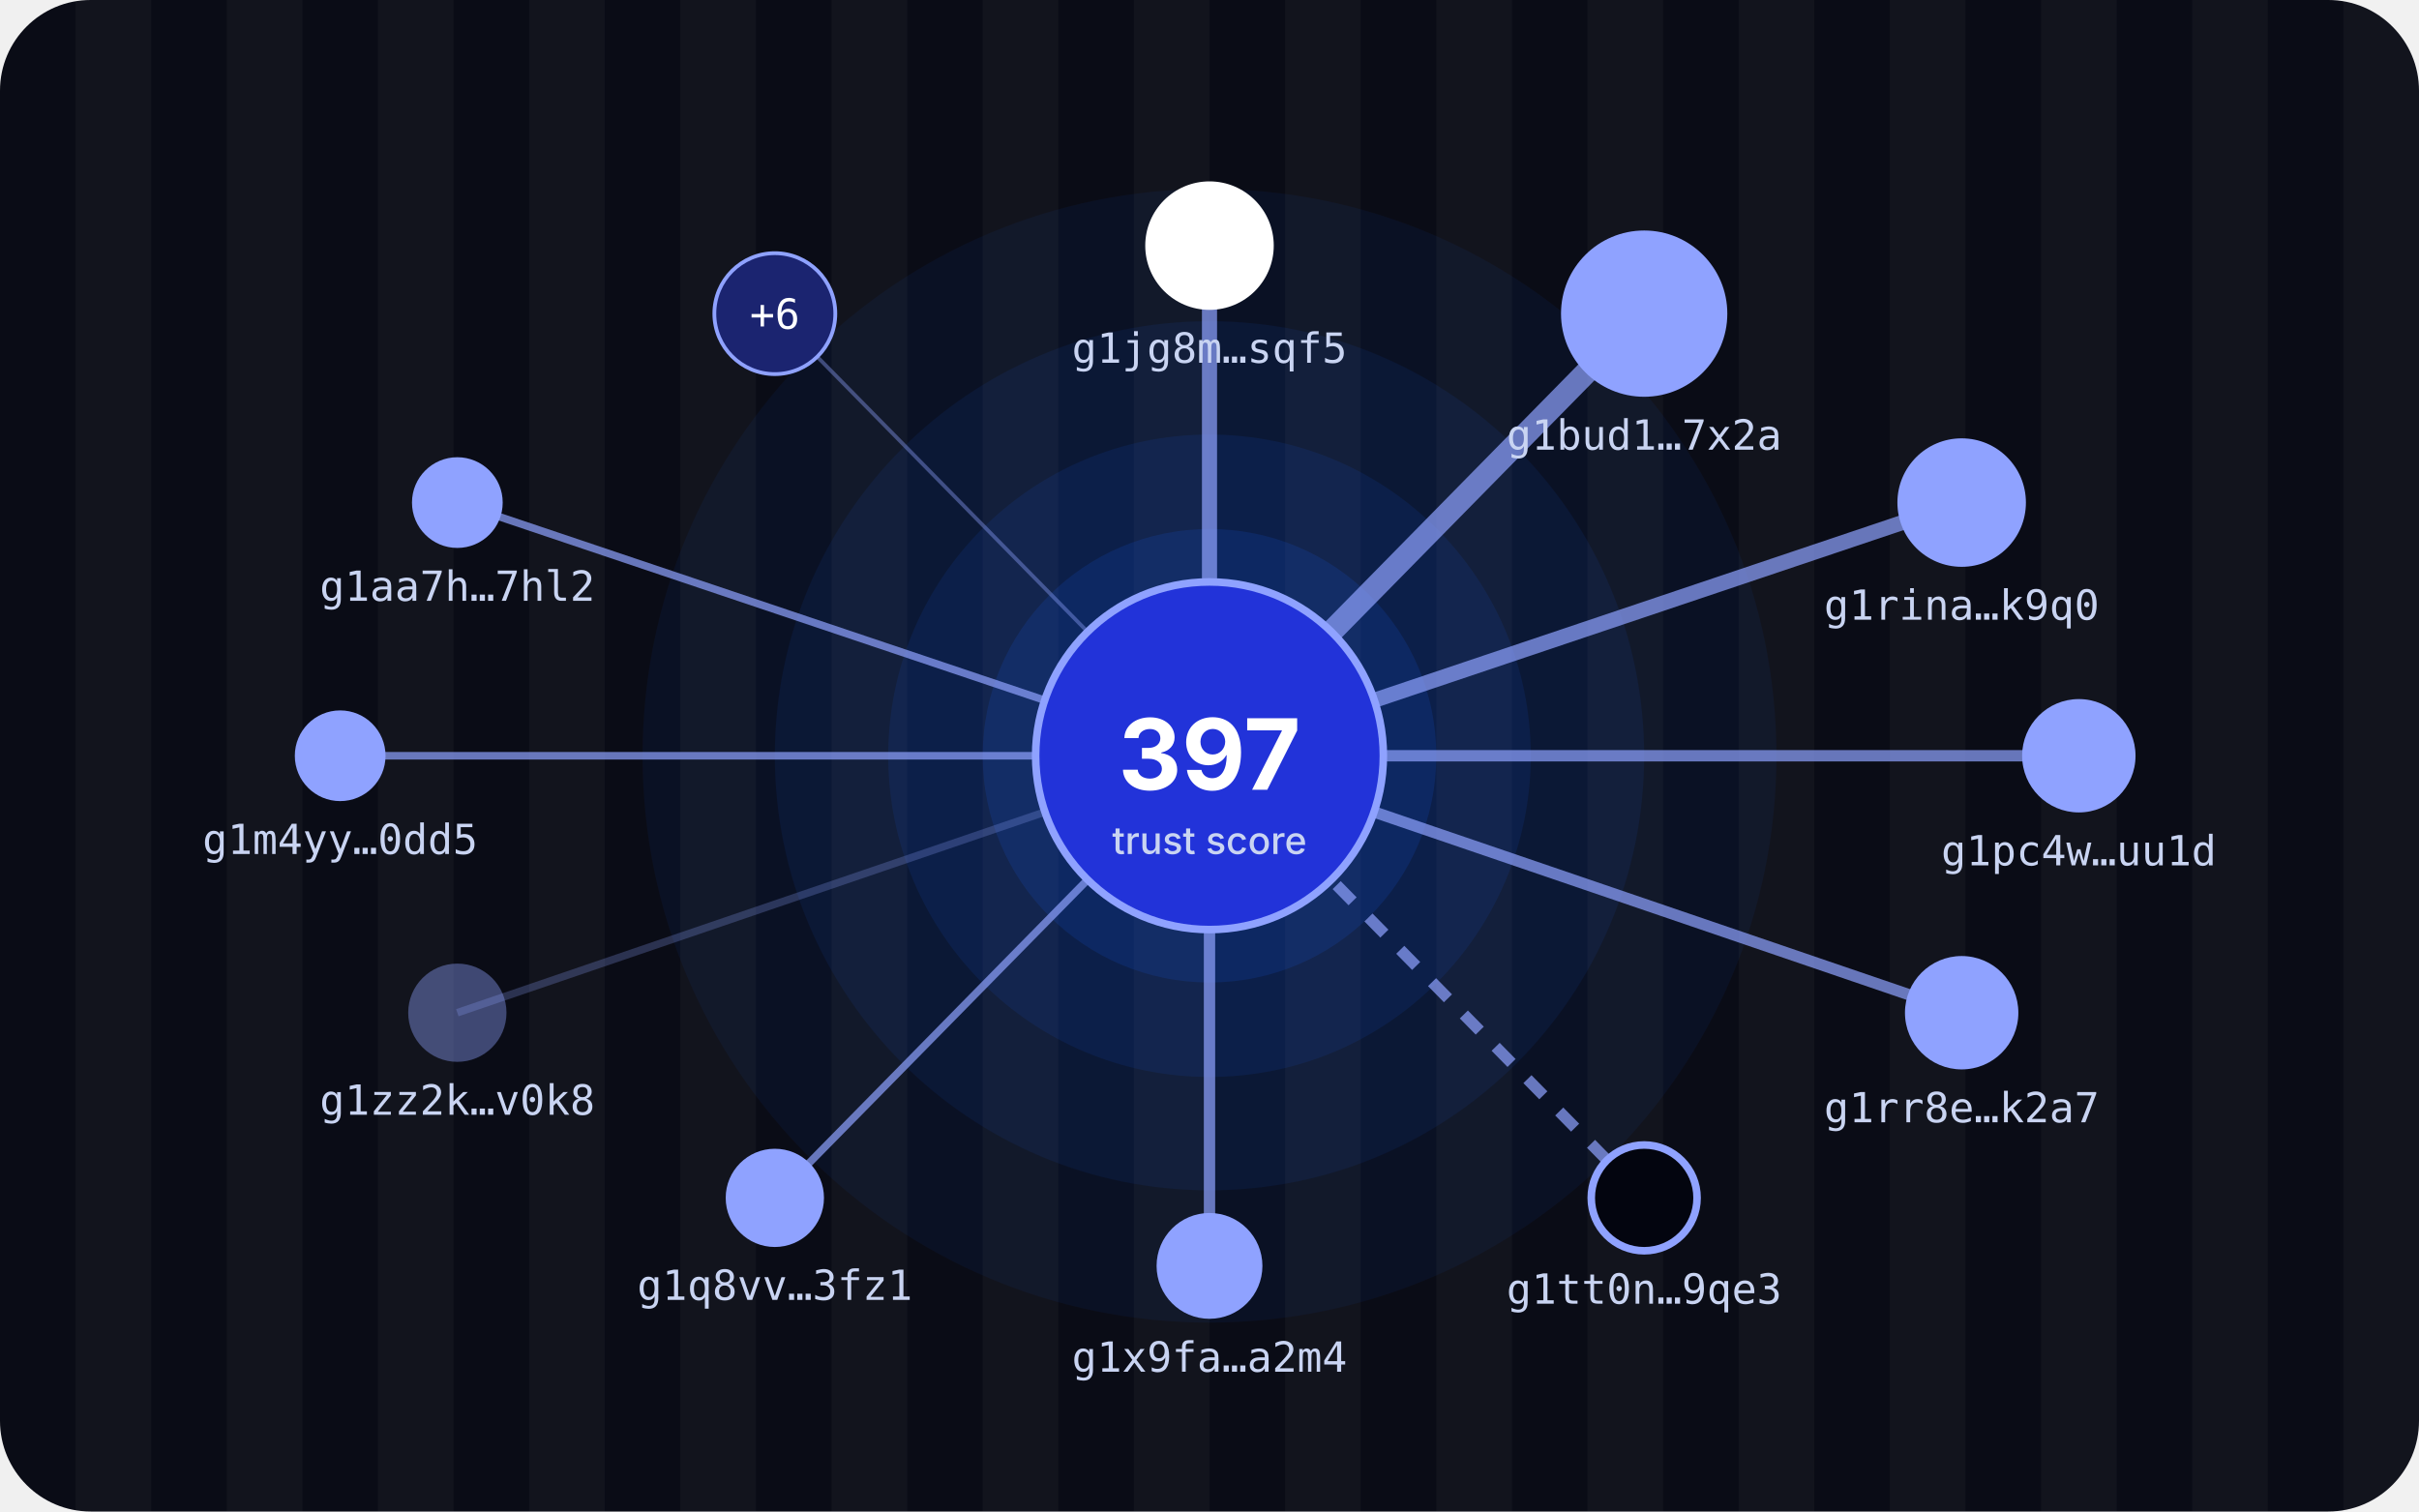
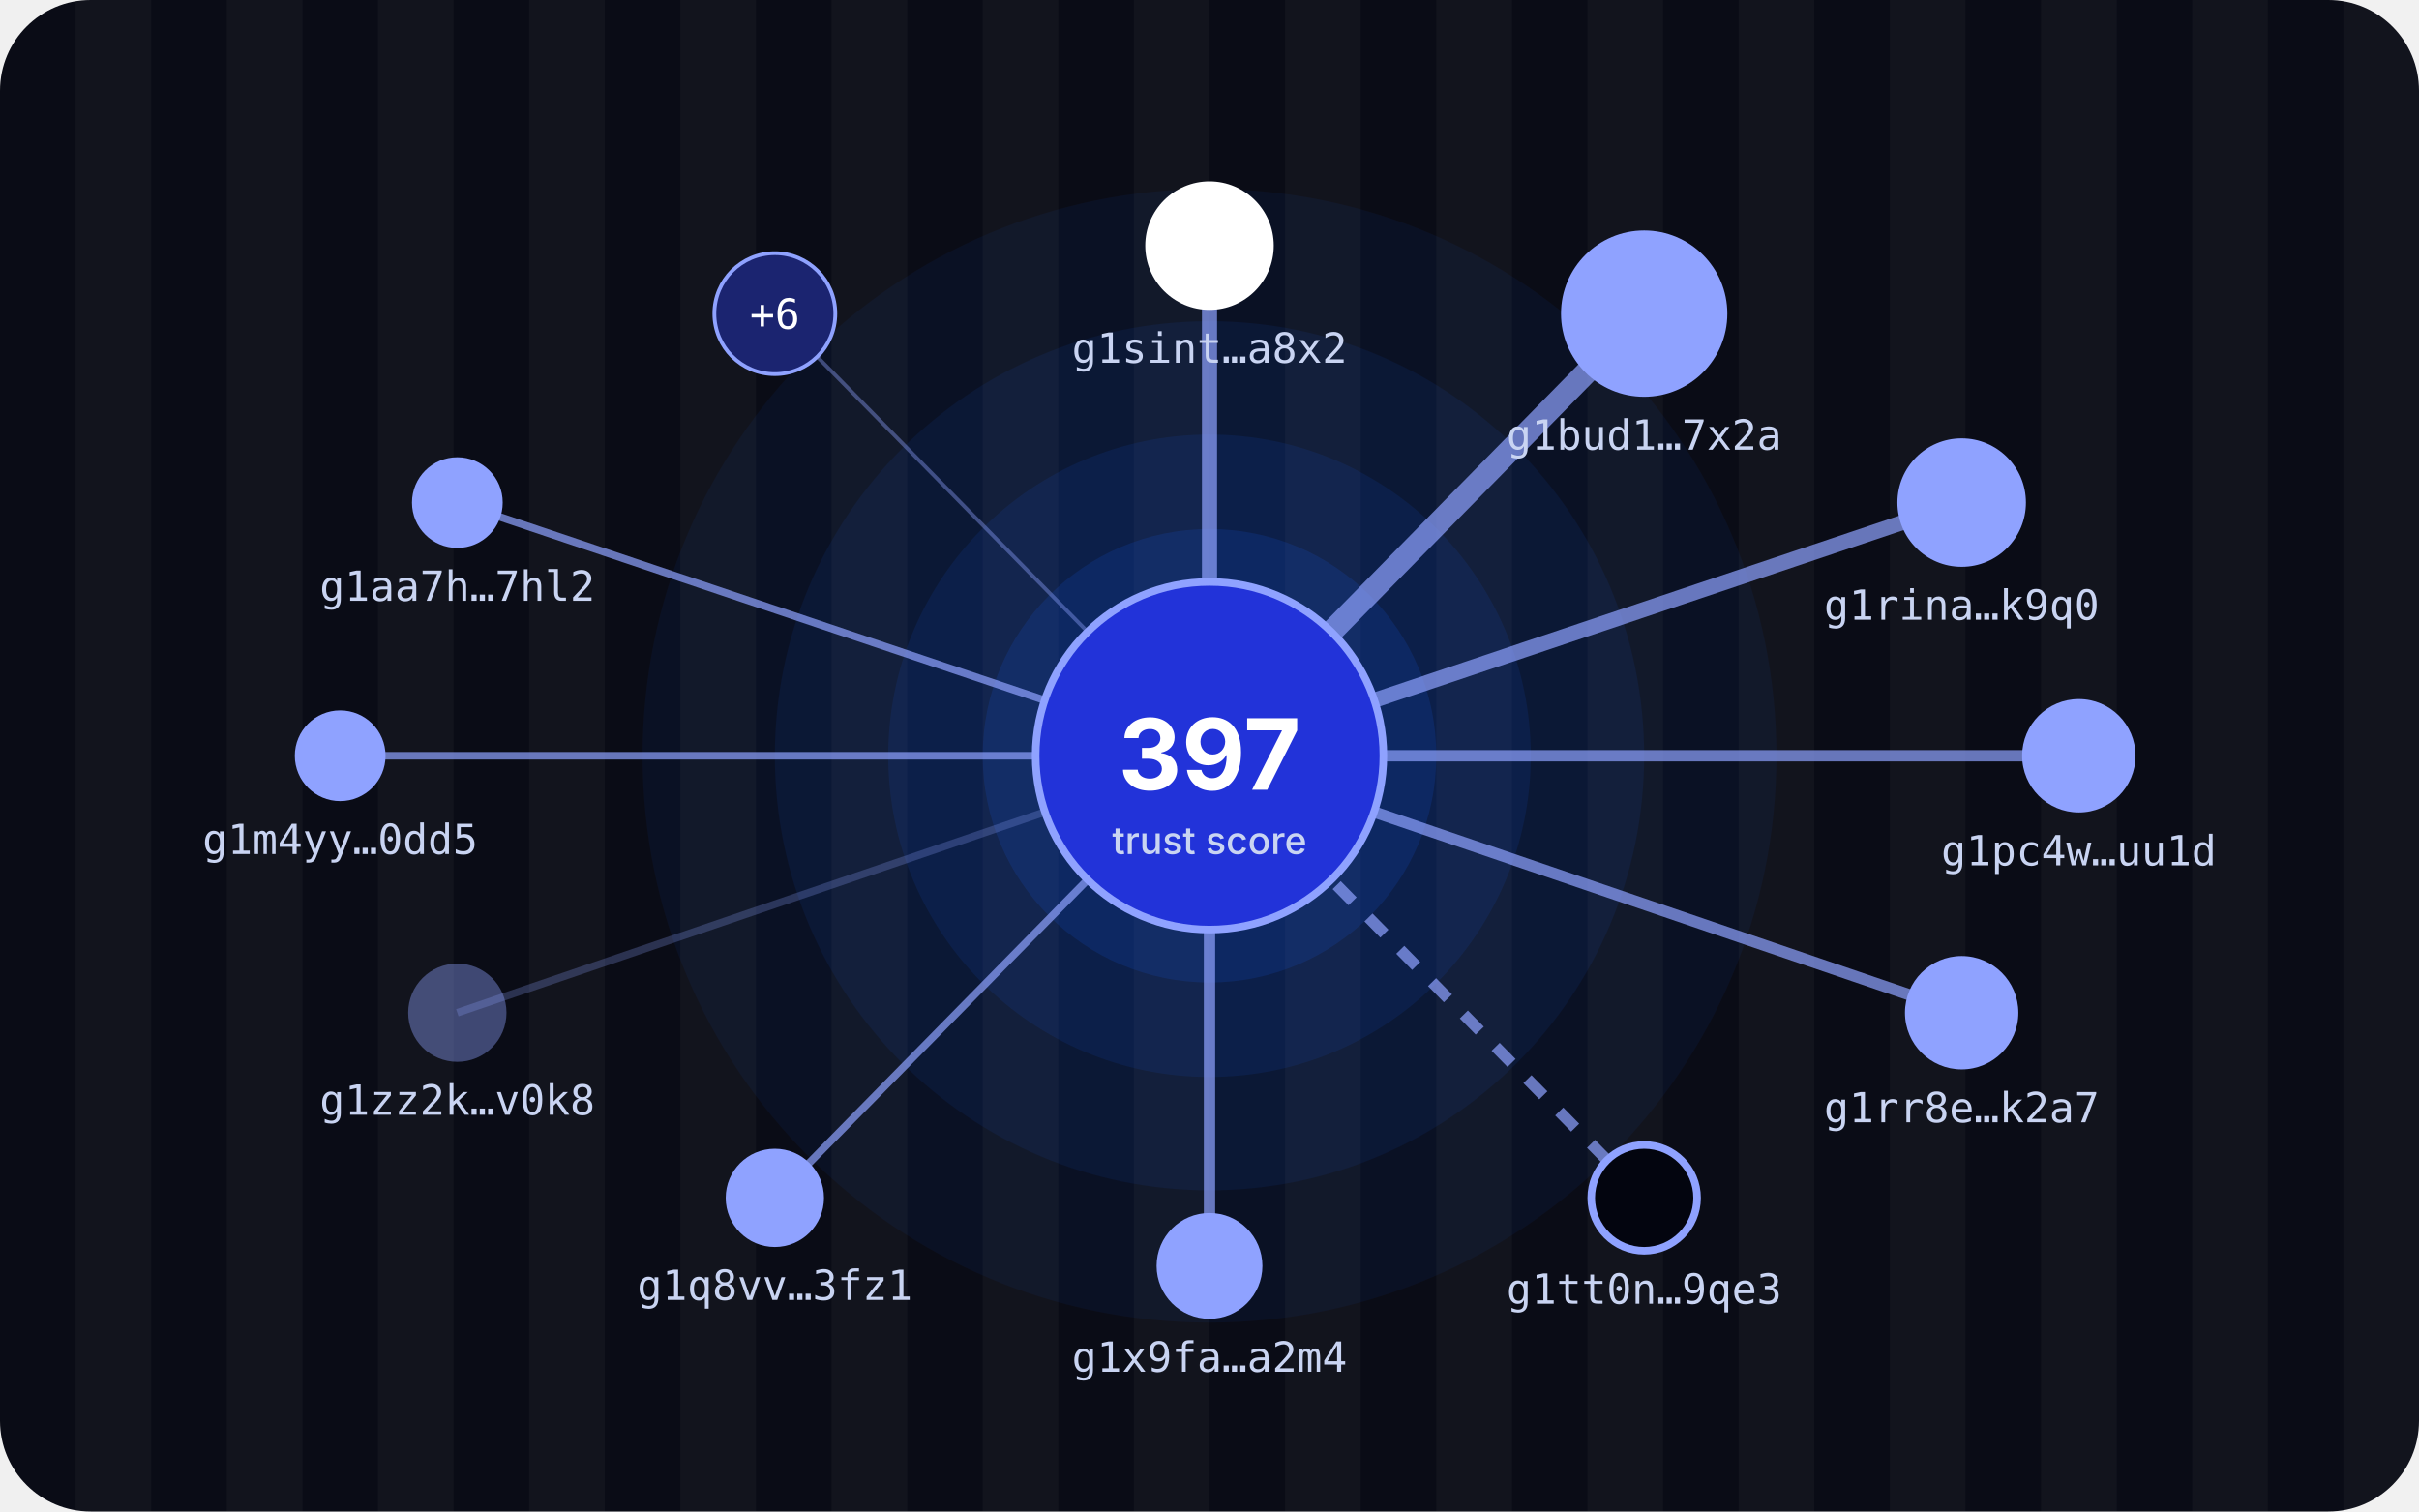
<svg xmlns="http://www.w3.org/2000/svg" width="640" height="400" viewBox="0 0 640 400">
  <style>.a{font:500 11px ui-monospace,SFMono-Regular,Menlo,monospace}.l{font:500 10px system-ui,-apple-system,Segoe UI,sans-serif;letter-spacing:0}.s{font:700 26px system-ui,-apple-system,Segoe UI,sans-serif}text{text-anchor:middle}</style>
  <rect x="0" y="0" width="640" height="400" rx="24" ry="24" fill="#03050F" />
  <rect x="0" y="0" width="20" height="400" rx="0" ry="0" fill="#FFFFFF" opacity="0.03" />
  <rect x="20" y="0" width="20" height="400" rx="0" ry="0" fill="#FFFFFF" opacity="0.06" />
  <rect x="40" y="0" width="20" height="400" rx="0" ry="0" fill="#FFFFFF" opacity="0.03" />
  <rect x="60" y="0" width="20" height="400" rx="0" ry="0" fill="#FFFFFF" opacity="0.06" />
  <rect x="80" y="0" width="20" height="400" rx="0" ry="0" fill="#FFFFFF" opacity="0.03" />
  <rect x="100" y="0" width="20" height="400" rx="0" ry="0" fill="#FFFFFF" opacity="0.06" />
  <rect x="120" y="0" width="20" height="400" rx="0" ry="0" fill="#FFFFFF" opacity="0.03" />
  <rect x="140" y="0" width="20" height="400" rx="0" ry="0" fill="#FFFFFF" opacity="0.06" />
  <rect x="160" y="0" width="20" height="400" rx="0" ry="0" fill="#FFFFFF" opacity="0.03" />
  <rect x="180" y="0" width="20" height="400" rx="0" ry="0" fill="#FFFFFF" opacity="0.06" />
  <rect x="200" y="0" width="20" height="400" rx="0" ry="0" fill="#FFFFFF" opacity="0.03" />
  <rect x="220" y="0" width="20" height="400" rx="0" ry="0" fill="#FFFFFF" opacity="0.06" />
  <rect x="240" y="0" width="20" height="400" rx="0" ry="0" fill="#FFFFFF" opacity="0.03" />
  <rect x="260" y="0" width="20" height="400" rx="0" ry="0" fill="#FFFFFF" opacity="0.06" />
  <rect x="280" y="0" width="20" height="400" rx="0" ry="0" fill="#FFFFFF" opacity="0.03" />
  <rect x="300" y="0" width="20" height="400" rx="0" ry="0" fill="#FFFFFF" opacity="0.06" />
  <rect x="320" y="0" width="20" height="400" rx="0" ry="0" fill="#FFFFFF" opacity="0.03" />
  <rect x="340" y="0" width="20" height="400" rx="0" ry="0" fill="#FFFFFF" opacity="0.06" />
  <rect x="360" y="0" width="20" height="400" rx="0" ry="0" fill="#FFFFFF" opacity="0.03" />
  <rect x="380" y="0" width="20" height="400" rx="0" ry="0" fill="#FFFFFF" opacity="0.06" />
  <rect x="400" y="0" width="20" height="400" rx="0" ry="0" fill="#FFFFFF" opacity="0.03" />
  <rect x="420" y="0" width="20" height="400" rx="0" ry="0" fill="#FFFFFF" opacity="0.06" />
  <rect x="440" y="0" width="20" height="400" rx="0" ry="0" fill="#FFFFFF" opacity="0.03" />
  <rect x="460" y="0" width="20" height="400" rx="0" ry="0" fill="#FFFFFF" opacity="0.06" />
  <rect x="480" y="0" width="20" height="400" rx="0" ry="0" fill="#FFFFFF" opacity="0.03" />
  <rect x="500" y="0" width="20" height="400" rx="0" ry="0" fill="#FFFFFF" opacity="0.06" />
  <rect x="520" y="0" width="20" height="400" rx="0" ry="0" fill="#FFFFFF" opacity="0.03" />
  <rect x="540" y="0" width="20" height="400" rx="0" ry="0" fill="#FFFFFF" opacity="0.06" />
  <rect x="560" y="0" width="20" height="400" rx="0" ry="0" fill="#FFFFFF" opacity="0.03" />
  <rect x="580" y="0" width="20" height="400" rx="0" ry="0" fill="#FFFFFF" opacity="0.06" />
  <rect x="600" y="0" width="20" height="400" rx="0" ry="0" fill="#FFFFFF" opacity="0.03" />
  <rect x="620" y="0" width="20" height="400" rx="0" ry="0" fill="#FFFFFF" opacity="0.06" />
  <circle cx="320" cy="200" r="150" fill="#1660FF" opacity="0.06" />
  <circle cx="320" cy="200" r="115" fill="#1660FF" opacity="0.08" />
  <circle cx="320" cy="200" r="85" fill="#1660FF" opacity="0.10" />
  <circle cx="320" cy="200" r="60" fill="#1660FF" opacity="0.14" />
  <path d="M320 200 L320 65" fill="none" stroke="#8FA2FF" stroke-width="4" opacity="0.7" />
  <path d="M320 200 L435 83" fill="none" stroke="#8FA2FF" stroke-width="6" opacity="0.7" />
  <path d="M320 200 L519 133" fill="none" stroke="#8FA2FF" stroke-width="4" opacity="0.7" />
  <path d="M320 200 L550 200" fill="none" stroke="#8FA2FF" stroke-width="3" opacity="0.7" />
  <path d="M320 200 L519 268" fill="none" stroke="#8FA2FF" stroke-width="3" opacity="0.7" />
  <path d="M320 200 L435 317" fill="none" style="stroke-dasharray:6 6" stroke="#8FA2FF" stroke-width="3" opacity="0.7" />
  <path d="M320 200 L320 335" fill="none" stroke="#8FA2FF" stroke-width="3" opacity="0.7" />
  <path d="M320 200 L205 317" fill="none" stroke="#8FA2FF" stroke-width="2" opacity="0.7" />
  <path d="M320 200 L121 268" fill="none" stroke="#8FA2FF" stroke-width="2" opacity="0.25" />
  <path d="M320 200 L90 200" fill="none" stroke="#8FA2FF" stroke-width="2" opacity="0.7" />
  <path d="M320 200 L121 133" fill="none" stroke="#8FA2FF" stroke-width="2" opacity="0.7" />
  <circle cx="320" cy="65" r="17" fill="#FFFFFF" />
-   <text x="320" y="96" dx="0" dy="0" rotate="" fill="#C9D4F2" class="a">g1jg8m…sqf5</text>
+   <text x="320" y="96" dx="0" dy="0" rotate="" fill="#C9D4F2" class="a">g1sint…a8x2</text>
  <circle cx="435" cy="83" r="22" fill="#8FA2FF" />
  <text x="435" y="119" dx="0" dy="0" rotate="" fill="#C9D4F2" class="a">g1bud1…7x2a</text>
  <circle cx="519" cy="133" r="17" fill="#8FA2FF" />
  <text x="519" y="164" dx="0" dy="0" rotate="" fill="#C9D4F2" class="a">g1rina…k9q0</text>
  <circle cx="550" cy="200" r="15" fill="#8FA2FF" />
  <text x="550" y="229" dx="0" dy="0" rotate="" fill="#C9D4F2" class="a">g1pc4w…uu1d</text>
  <circle cx="519" cy="268" r="15" fill="#8FA2FF" />
  <text x="519" y="297" dx="0" dy="0" rotate="" fill="#C9D4F2" class="a">g1rr8e…k2a7</text>
  <circle cx="435" cy="317" r="14" fill="#03050F" stroke="#8FA2FF" stroke-width="2" />
  <text x="435" y="345" dx="0" dy="0" rotate="" fill="#C9D4F2" class="a">g1tt0n…9qe3</text>
  <circle cx="320" cy="335" r="14" fill="#8FA2FF" />
  <text x="320" y="363" dx="0" dy="0" rotate="" fill="#C9D4F2" class="a">g1x9fa…a2m4</text>
  <circle cx="205" cy="317" r="13" fill="#8FA2FF" />
  <text x="205" y="344" dx="0" dy="0" rotate="" fill="#C9D4F2" class="a">g1q8vv…3fz1</text>
  <circle cx="121" cy="268" r="13" fill="#8FA2FF" opacity="0.4" />
  <text x="121" y="295" dx="0" dy="0" rotate="" fill="#C9D4F2" class="a">g1zz2k…v0k8</text>
  <circle cx="90" cy="200" r="12" fill="#8FA2FF" />
  <text x="90" y="226" dx="0" dy="0" rotate="" fill="#C9D4F2" class="a">g1m4yy…0dd5</text>
  <circle cx="121" cy="133" r="12" fill="#8FA2FF" />
  <text x="121" y="159" dx="0" dy="0" rotate="" fill="#C9D4F2" class="a">g1aa7h…7hl2</text>
  <path d="M320 200 L205 83" fill="none" stroke="#8FA2FF" stroke-width="1" opacity="0.4" />
  <circle cx="205" cy="83" r="16" fill="#1B2470" stroke="#8FA2FF" stroke-width="1" />
  <text x="205" y="87" dx="0" dy="0" rotate="" fill="#FFFFFF" class="a">+6</text>
  <circle cx="320" cy="200" r="46" fill="#2233D9" stroke="#8FA2FF" stroke-width="2" />
  <text x="320" y="209" dx="0" dy="0" rotate="" fill="#FFFFFF" class="s">397</text>
  <text x="320" y="226" dx="0" dy="0" rotate="" fill="#C9D4F2" class="l">trust score</text>
</svg>
